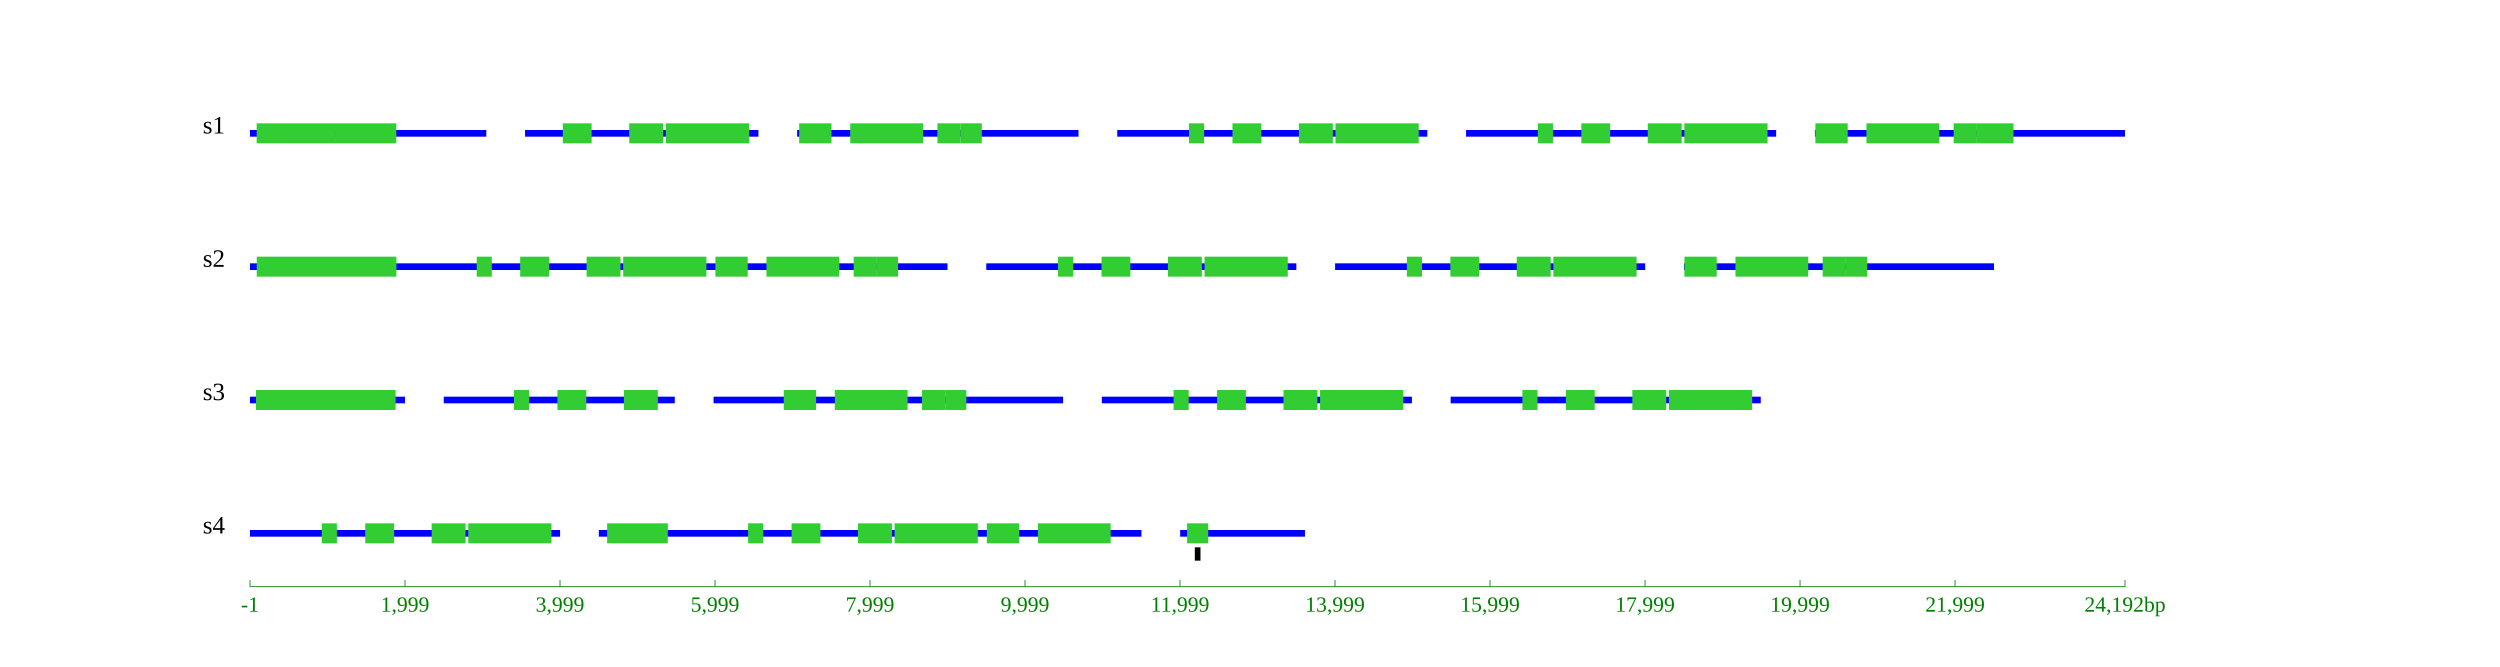
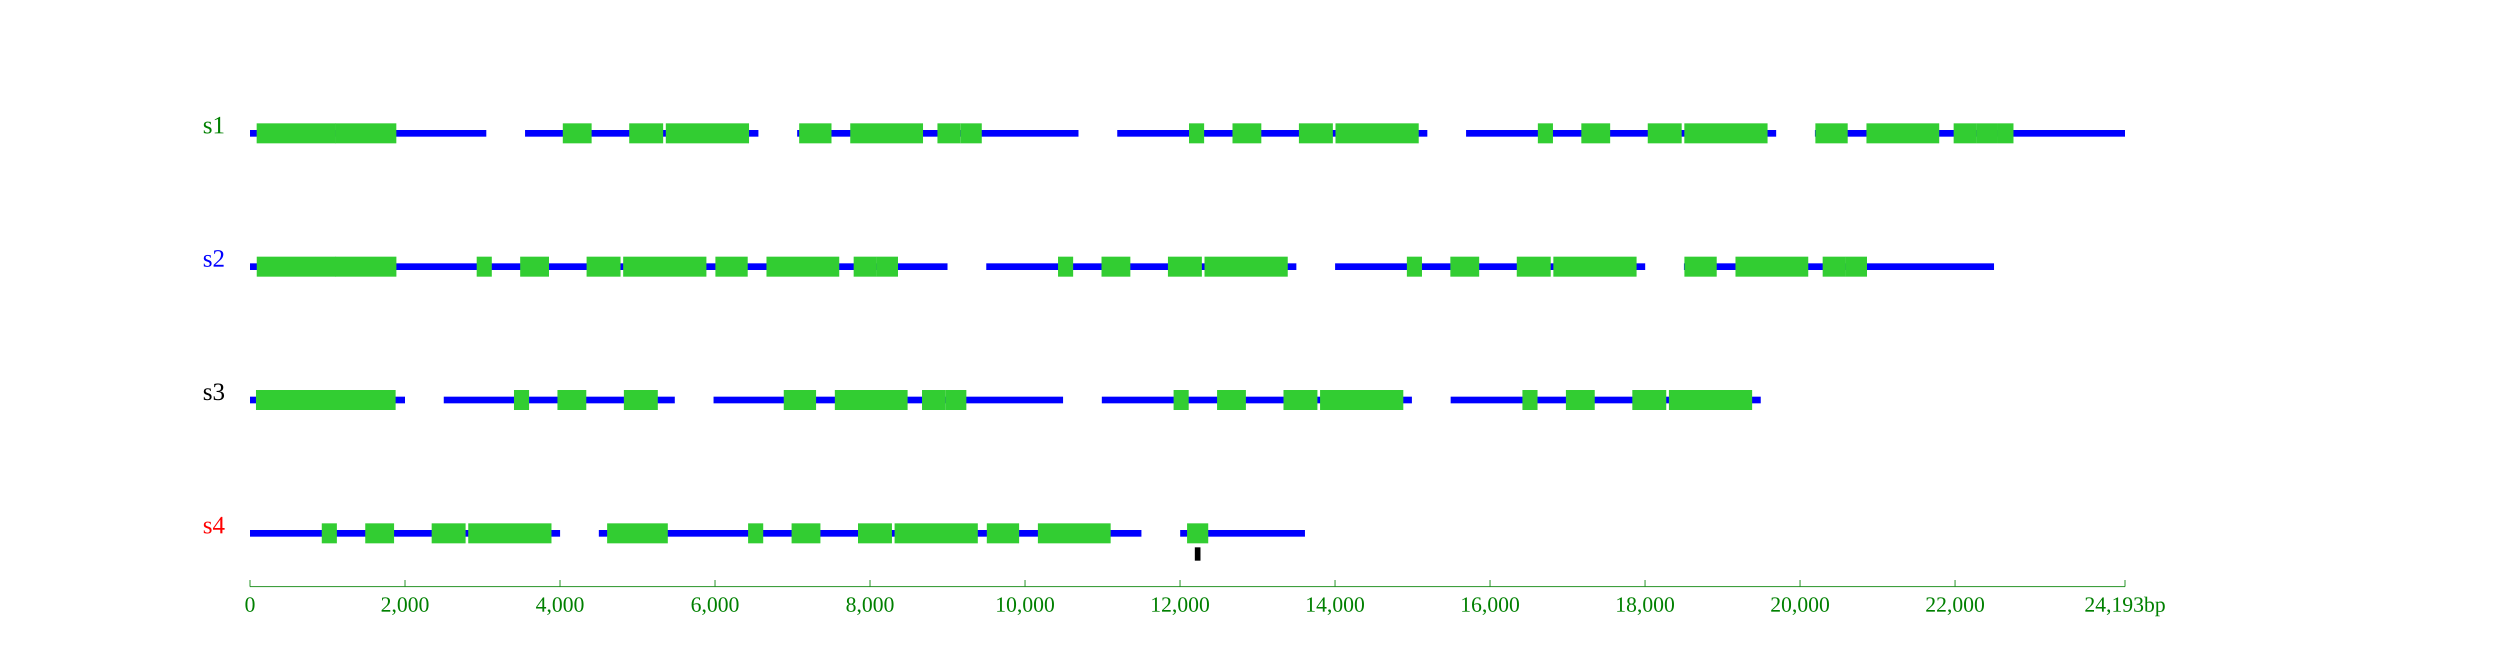
<svg xmlns="http://www.w3.org/2000/svg" version="1.1" width="1500" height="400" style="background-color:white;">
-   <text x="135" y="80.08" font-size="15px" fill="black" text-anchor="end">s1</text>
-   <text x="135" y="160.08" font-size="15px" fill="black" text-anchor="end">s2</text>
-   <text x="135" y="240.08" font-size="15px" fill="black" text-anchor="end">s3</text>
-   <text x="135" y="320.08" font-size="15px" fill="black" text-anchor="end">s4</text>
+   <text x="135" y="80" font-size="15px" fill="green" text-anchor="end" alignment-baseline="middle">s1</text>
+   <text x="135" y="160" font-size="15px" fill="blue" text-anchor="end" alignment-baseline="middle">s2</text>
+   <text x="135" y="240" font-size="15px" fill="black" text-anchor="end" alignment-baseline="middle">s3</text>
+   <text x="135" y="320" font-size="15px" fill="red" text-anchor="end" alignment-baseline="middle">s4</text>
  <line x1="150" y1="352" x2="1275" y2="352" style="stroke:green;stroke-width:0.5" />
  <line x1="150" y1="348" x2="150" y2="352" style="stroke:green;stroke-width:0.5;opacity:1" />
-   <text x="150" y="367" font-size="13px" fill="green" text-anchor="middle" font-family="Times New Roman">-1</text>
+   <text x="150" y="367" font-size="13px" fill="green" text-anchor="middle" font-family="Times New Roman">0</text>
  <line x1="243.002" y1="348" x2="243.002" y2="352" style="stroke:green;stroke-width:0.5;opacity:1" />
-   <text x="243.002" y="367" font-size="13px" fill="green" text-anchor="middle" font-family="Times New Roman">1,999</text>
+   <text x="243.002" y="367" font-size="13px" fill="green" text-anchor="middle" font-family="Times New Roman">2,000</text>
  <line x1="336.004" y1="348" x2="336.004" y2="352" style="stroke:green;stroke-width:0.5;opacity:1" />
-   <text x="336.004" y="367" font-size="13px" fill="green" text-anchor="middle" font-family="Times New Roman">3,999</text>
+   <text x="336.004" y="367" font-size="13px" fill="green" text-anchor="middle" font-family="Times New Roman">4,000</text>
  <line x1="429.006" y1="348" x2="429.006" y2="352" style="stroke:green;stroke-width:0.5;opacity:1" />
-   <text x="429.006" y="367" font-size="13px" fill="green" text-anchor="middle" font-family="Times New Roman">5,999</text>
+   <text x="429.006" y="367" font-size="13px" fill="green" text-anchor="middle" font-family="Times New Roman">6,000</text>
  <line x1="522.008" y1="348" x2="522.008" y2="352" style="stroke:green;stroke-width:0.5;opacity:1" />
-   <text x="522.008" y="367" font-size="13px" fill="green" text-anchor="middle" font-family="Times New Roman">7,999</text>
+   <text x="522.008" y="367" font-size="13px" fill="green" text-anchor="middle" font-family="Times New Roman">8,000</text>
  <line x1="615.011" y1="348" x2="615.011" y2="352" style="stroke:green;stroke-width:0.5;opacity:1" />
-   <text x="615.011" y="367" font-size="13px" fill="green" text-anchor="middle" font-family="Times New Roman">9,999</text>
+   <text x="615.011" y="367" font-size="13px" fill="green" text-anchor="middle" font-family="Times New Roman">10,000</text>
  <line x1="708.013" y1="348" x2="708.013" y2="352" style="stroke:green;stroke-width:0.5;opacity:1" />
-   <text x="708.013" y="367" font-size="13px" fill="green" text-anchor="middle" font-family="Times New Roman">11,999</text>
+   <text x="708.013" y="367" font-size="13px" fill="green" text-anchor="middle" font-family="Times New Roman">12,000</text>
  <line x1="801.015" y1="348" x2="801.015" y2="352" style="stroke:green;stroke-width:0.5;opacity:1" />
-   <text x="801.015" y="367" font-size="13px" fill="green" text-anchor="middle" font-family="Times New Roman">13,999</text>
+   <text x="801.015" y="367" font-size="13px" fill="green" text-anchor="middle" font-family="Times New Roman">14,000</text>
  <line x1="894.017" y1="348" x2="894.017" y2="352" style="stroke:green;stroke-width:0.5;opacity:1" />
-   <text x="894.017" y="367" font-size="13px" fill="green" text-anchor="middle" font-family="Times New Roman">15,999</text>
+   <text x="894.017" y="367" font-size="13px" fill="green" text-anchor="middle" font-family="Times New Roman">16,000</text>
  <line x1="987.019" y1="348" x2="987.019" y2="352" style="stroke:green;stroke-width:0.5;opacity:1" />
-   <text x="987.019" y="367" font-size="13px" fill="green" text-anchor="middle" font-family="Times New Roman">17,999</text>
+   <text x="987.019" y="367" font-size="13px" fill="green" text-anchor="middle" font-family="Times New Roman">18,000</text>
  <line x1="1080.021" y1="348" x2="1080.021" y2="352" style="stroke:green;stroke-width:0.5;opacity:1" />
-   <text x="1080.021" y="367" font-size="13px" fill="green" text-anchor="middle" font-family="Times New Roman">19,999</text>
+   <text x="1080.021" y="367" font-size="13px" fill="green" text-anchor="middle" font-family="Times New Roman">20,000</text>
  <line x1="1173.023" y1="348" x2="1173.023" y2="352" style="stroke:green;stroke-width:0.5;opacity:1" />
-   <text x="1173.023" y="367" font-size="13px" fill="green" text-anchor="middle" font-family="Times New Roman">21,999</text>
+   <text x="1173.023" y="367" font-size="13px" fill="green" text-anchor="middle" font-family="Times New Roman">22,000</text>
  <line x1="1275" y1="348" x2="1275" y2="352" style="stroke:green;stroke-width:0.5;opacity:1" />
-   <text x="1275" y="367" font-size="13px" fill="green" text-anchor="middle" font-family="Times New Roman">24,192bp</text>
+   <text x="1275" y="367" font-size="13px" fill="green" text-anchor="middle" font-family="Times New Roman">24,193bp</text>
  <g>
    <rect x="150" y="78" width="141.782" height="4" style="fill:blue" />
  </g>
  <g>
    <rect x="315.032" y="78" width="140.015" height="4" style="fill:blue" />
  </g>
  <g>
    <rect x="478.297" y="78" width="168.799" height="4" style="fill:blue" />
  </g>
  <g>
    <rect x="670.347" y="78" width="186.051" height="4" style="fill:blue" />
  </g>
  <g>
    <rect x="879.648" y="78" width="186.051" height="4" style="fill:blue" />
  </g>
  <g>
    <rect x="1088.949" y="78" width="186.051" height="4" style="fill:blue" />
  </g>
  <g>
    <rect x="150" y="158" width="418.509" height="4" style="fill:blue" />
  </g>
  <g>
    <rect x="591.76" y="158" width="186.051" height="4" style="fill:blue" />
  </g>
  <g>
    <rect x="801.061" y="158" width="186.051" height="4" style="fill:blue" />
  </g>
  <g>
    <rect x="1010.363" y="158" width="186.051" height="4" style="fill:blue" />
  </g>
  <g>
    <rect x="150" y="238" width="93.002" height="4" style="fill:blue" />
  </g>
  <g>
    <rect x="266.253" y="238" width="138.62" height="4" style="fill:blue" />
  </g>
  <g>
    <rect x="428.123" y="238" width="209.72" height="4" style="fill:blue" />
  </g>
  <g>
    <rect x="661.093" y="238" width="186.051" height="4" style="fill:blue" />
  </g>
  <g>
    <rect x="870.394" y="238" width="186.051" height="4" style="fill:blue" />
  </g>
  <g>
    <rect x="150" y="318" width="186.051" height="4" style="fill:blue" />
  </g>
  <g>
    <rect x="359.301" y="318" width="325.554" height="4" style="fill:blue" />
  </g>
  <g>
    <rect x="708.106" y="318" width="74.867" height="4" style="fill:blue" />
  </g>
  <g>
    <polygon points="153.999,74 153.999,86 201.57,86 201.57,74 " style="fill:rgb(50,205,50);stroke:black;stroke-width:0;opacity:1" />
  </g>
  <g>
    <polygon points="201.384,74 201.384,86 237.794,86 237.794,74 " style="fill:rgb(50,205,50);stroke:black;stroke-width:0;opacity:1" />
  </g>
  <g>
    <polygon points="337.678,74 337.678,86 354.977,86 354.977,74 " style="fill:rgb(50,205,50);stroke:black;stroke-width:0;opacity:1" />
  </g>
  <g>
    <polygon points="377.53,74 377.53,86 397.897,86 397.897,74 " style="fill:rgb(50,205,50);stroke:black;stroke-width:0;opacity:1" />
  </g>
  <g>
    <polygon points="399.478,74 399.478,86 449.42,86 449.42,74 " style="fill:rgb(50,205,50);stroke:black;stroke-width:0;opacity:1" />
  </g>
  <g>
    <polygon points="479.506,74 479.506,86 498.897,86 498.897,74 " style="fill:rgb(50,205,50);stroke:black;stroke-width:0;opacity:1" />
  </g>
  <g>
    <polygon points="510.151,74 510.151,86 553.815,86 553.815,74 " style="fill:rgb(50,205,50);stroke:black;stroke-width:0;opacity:1" />
  </g>
  <g>
    <polygon points="562.464,74 562.464,86 576.415,86 576.415,74 " style="fill:rgb(50,205,50);stroke:black;stroke-width:0;opacity:1" />
  </g>
  <g>
    <polygon points="576.368,74 576.368,86 589.063,86 589.063,74 " style="fill:rgb(50,205,50);stroke:black;stroke-width:0;opacity:1" />
  </g>
  <g>
    <polygon points="713.407,74 713.407,86 722.474,86 722.474,74 " style="fill:rgb(50,205,50);stroke:black;stroke-width:0;opacity:1" />
  </g>
  <g>
    <polygon points="739.494,74 739.494,86 756.792,86 756.792,74 " style="fill:rgb(50,205,50);stroke:black;stroke-width:0;opacity:1" />
  </g>
  <g>
    <polygon points="779.345,74 779.345,86 799.713,86 799.713,74 " style="fill:rgb(50,205,50);stroke:black;stroke-width:0;opacity:1" />
  </g>
  <g>
    <polygon points="801.294,74 801.294,86 851.236,86 851.236,74 " style="fill:rgb(50,205,50);stroke:black;stroke-width:0;opacity:1" />
  </g>
  <g>
    <polygon points="922.708,74 922.708,86 931.776,86 931.776,74 " style="fill:rgb(50,205,50);stroke:black;stroke-width:0;opacity:1" />
  </g>
  <g>
    <polygon points="948.795,74 948.795,86 966.093,86 966.093,74 " style="fill:rgb(50,205,50);stroke:black;stroke-width:0;opacity:1" />
  </g>
  <g>
    <polygon points="988.647,74 988.647,86 1009.014,86 1009.014,74 " style="fill:rgb(50,205,50);stroke:black;stroke-width:0;opacity:1" />
  </g>
  <g>
    <polygon points="1010.595,74 1010.595,86 1060.537,86 1060.537,74 " style="fill:rgb(50,205,50);stroke:black;stroke-width:0;opacity:1" />
  </g>
  <g>
    <polygon points="1089.228,74 1089.228,86 1108.619,86 1108.619,74 " style="fill:rgb(50,205,50);stroke:black;stroke-width:0;opacity:1" />
  </g>
  <g>
    <polygon points="1119.872,74 1119.872,86 1163.537,86 1163.537,74 " style="fill:rgb(50,205,50);stroke:black;stroke-width:0;opacity:1" />
  </g>
  <g>
    <polygon points="1172.186,74 1172.186,86 1186.136,86 1186.136,74 " style="fill:rgb(50,205,50);stroke:black;stroke-width:0;opacity:1" />
  </g>
  <g>
    <polygon points="1186.09,74 1186.09,86 1198.785,86 1198.785,74 " style="fill:rgb(50,205,50);stroke:black;stroke-width:0;opacity:1" />
  </g>
  <g>
    <polygon points="1198.785,74 1198.785,86 1208.085,86 1208.085,74 " style="fill:rgb(50,205,50);stroke:black;stroke-width:0;opacity:1" />
  </g>
  <g>
    <polygon points="154.046,154 154.046,166 201.616,166 201.616,154 " style="fill:rgb(50,205,50);stroke:black;stroke-width:0;opacity:1" />
  </g>
  <g>
    <polygon points="201.43,154 201.43,166 237.84,166 237.84,154 " style="fill:rgb(50,205,50);stroke:black;stroke-width:0;opacity:1" />
  </g>
  <g>
    <polygon points="286.016,154 286.016,166 295.083,166 295.083,154 " style="fill:rgb(50,205,50);stroke:black;stroke-width:0;opacity:1" />
  </g>
  <g>
    <polygon points="312.103,154 312.103,166 329.401,166 329.401,154 " style="fill:rgb(50,205,50);stroke:black;stroke-width:0;opacity:1" />
  </g>
  <g>
    <polygon points="351.954,154 351.954,166 372.322,166 372.322,154 " style="fill:rgb(50,205,50);stroke:black;stroke-width:0;opacity:1" />
  </g>
  <g>
    <polygon points="373.903,154 373.903,166 423.845,166 423.845,154 " style="fill:rgb(50,205,50);stroke:black;stroke-width:0;opacity:1" />
  </g>
  <g>
    <polygon points="429.239,154 429.239,166 448.63,166 448.63,154 " style="fill:rgb(50,205,50);stroke:black;stroke-width:0;opacity:1" />
  </g>
  <g>
    <polygon points="459.883,154 459.883,166 503.548,166 503.548,154 " style="fill:rgb(50,205,50);stroke:black;stroke-width:0;opacity:1" />
  </g>
  <g>
    <polygon points="512.197,154 512.197,166 526.147,166 526.147,154 " style="fill:rgb(50,205,50);stroke:black;stroke-width:0;opacity:1" />
  </g>
  <g>
    <polygon points="526.101,154 526.101,166 538.795,166 538.795,154 " style="fill:rgb(50,205,50);stroke:black;stroke-width:0;opacity:1" />
  </g>
  <g>
    <polygon points="634.82,154 634.82,166 643.888,166 643.888,154 " style="fill:rgb(50,205,50);stroke:black;stroke-width:0;opacity:1" />
  </g>
  <g>
    <polygon points="660.907,154 660.907,166 678.205,166 678.205,154 " style="fill:rgb(50,205,50);stroke:black;stroke-width:0;opacity:1" />
  </g>
  <g>
    <polygon points="700.758,154 700.758,166 721.126,166 721.126,154 " style="fill:rgb(50,205,50);stroke:black;stroke-width:0;opacity:1" />
  </g>
  <g>
    <polygon points="722.707,154 722.707,166 772.649,166 772.649,154 " style="fill:rgb(50,205,50);stroke:black;stroke-width:0;opacity:1" />
  </g>
  <g>
    <polygon points="844.121,154 844.121,166 853.189,166 853.189,154 " style="fill:rgb(50,205,50);stroke:black;stroke-width:0;opacity:1" />
  </g>
  <g>
    <polygon points="870.208,154 870.208,166 887.507,166 887.507,154 " style="fill:rgb(50,205,50);stroke:black;stroke-width:0;opacity:1" />
  </g>
  <g>
    <polygon points="910.06,154 910.06,166 930.427,166 930.427,154 " style="fill:rgb(50,205,50);stroke:black;stroke-width:0;opacity:1" />
  </g>
  <g>
    <polygon points="932.008,154 932.008,166 981.95,166 981.95,154 " style="fill:rgb(50,205,50);stroke:black;stroke-width:0;opacity:1" />
  </g>
  <g>
    <polygon points="1010.642,154 1010.642,166 1030.032,166 1030.032,154 " style="fill:rgb(50,205,50);stroke:black;stroke-width:0;opacity:1" />
  </g>
  <g>
    <polygon points="1041.286,154 1041.286,166 1084.95,166 1084.95,154 " style="fill:rgb(50,205,50);stroke:black;stroke-width:0;opacity:1" />
  </g>
  <g>
    <polygon points="1093.599,154 1093.599,166 1107.55,166 1107.55,154 " style="fill:rgb(50,205,50);stroke:black;stroke-width:0;opacity:1" />
  </g>
  <g>
    <polygon points="1107.503,154 1107.503,166 1120.198,166 1120.198,154 " style="fill:rgb(50,205,50);stroke:black;stroke-width:0;opacity:1" />
  </g>
  <g>
    <polygon points="153.581,234 153.581,246 201.151,246 201.151,234 " style="fill:rgb(50,205,50);stroke:black;stroke-width:0;opacity:1" />
  </g>
  <g>
    <polygon points="200.965,234 200.965,246 237.375,246 237.375,234 " style="fill:rgb(50,205,50);stroke:black;stroke-width:0;opacity:1" />
  </g>
  <g>
    <polygon points="308.383,234 308.383,246 317.45,246 317.45,234 " style="fill:rgb(50,205,50);stroke:black;stroke-width:0;opacity:1" />
  </g>
  <g>
    <polygon points="334.47,234 334.47,246 351.768,246 351.768,234 " style="fill:rgb(50,205,50);stroke:black;stroke-width:0;opacity:1" />
  </g>
  <g>
    <polygon points="374.321,234 374.321,246 394.689,246 394.689,234 " style="fill:rgb(50,205,50);stroke:black;stroke-width:0;opacity:1" />
  </g>
  <g>
    <polygon points="470.253,234 470.253,246 489.644,246 489.644,234 " style="fill:rgb(50,205,50);stroke:black;stroke-width:0;opacity:1" />
  </g>
  <g>
    <polygon points="500.897,234 500.897,246 544.561,246 544.561,234 " style="fill:rgb(50,205,50);stroke:black;stroke-width:0;opacity:1" />
  </g>
  <g>
    <polygon points="553.211,234 553.211,246 567.161,246 567.161,234 " style="fill:rgb(50,205,50);stroke:black;stroke-width:0;opacity:1" />
  </g>
  <g>
    <polygon points="567.114,234 567.114,246 579.809,246 579.809,234 " style="fill:rgb(50,205,50);stroke:black;stroke-width:0;opacity:1" />
  </g>
  <g>
    <polygon points="704.153,234 704.153,246 713.221,246 713.221,234 " style="fill:rgb(50,205,50);stroke:black;stroke-width:0;opacity:1" />
  </g>
  <g>
    <polygon points="730.24,234 730.24,246 747.539,246 747.539,234 " style="fill:rgb(50,205,50);stroke:black;stroke-width:0;opacity:1" />
  </g>
  <g>
    <polygon points="770.092,234 770.092,246 790.459,246 790.459,234 " style="fill:rgb(50,205,50);stroke:black;stroke-width:0;opacity:1" />
  </g>
  <g>
    <polygon points="792.04,234 792.04,246 841.982,246 841.982,234 " style="fill:rgb(50,205,50);stroke:black;stroke-width:0;opacity:1" />
  </g>
  <g>
    <polygon points="913.454,234 913.454,246 922.522,246 922.522,234 " style="fill:rgb(50,205,50);stroke:black;stroke-width:0;opacity:1" />
  </g>
  <g>
    <polygon points="939.541,234 939.541,246 956.84,246 956.84,234 " style="fill:rgb(50,205,50);stroke:black;stroke-width:0;opacity:1" />
  </g>
  <g>
    <polygon points="979.393,234 979.393,246 999.76,246 999.76,234 " style="fill:rgb(50,205,50);stroke:black;stroke-width:0;opacity:1" />
  </g>
  <g>
    <polygon points="1001.341,234 1001.341,246 1051.283,246 1051.283,234 " style="fill:rgb(50,205,50);stroke:black;stroke-width:0;opacity:1" />
  </g>
  <g>
    <polygon points="193.06,314 193.06,326 202.128,326 202.128,314 " style="fill:rgb(50,205,50);stroke:black;stroke-width:0;opacity:1" />
  </g>
  <g>
    <polygon points="219.147,314 219.147,326 236.445,326 236.445,314 " style="fill:rgb(50,205,50);stroke:black;stroke-width:0;opacity:1" />
  </g>
  <g>
    <polygon points="258.998,314 258.998,326 279.366,326 279.366,314 " style="fill:rgb(50,205,50);stroke:black;stroke-width:0;opacity:1" />
  </g>
  <g>
    <polygon points="280.947,314 280.947,326 330.889,326 330.889,314 " style="fill:rgb(50,205,50);stroke:black;stroke-width:0;opacity:1" />
  </g>
  <g>
    <polygon points="364.277,314 364.277,326 400.687,326 400.687,314 " style="fill:rgb(50,205,50);stroke:black;stroke-width:0;opacity:1" />
  </g>
  <g>
    <polygon points="448.862,314 448.862,326 457.93,326 457.93,314 " style="fill:rgb(50,205,50);stroke:black;stroke-width:0;opacity:1" />
  </g>
  <g>
    <polygon points="474.949,314 474.949,326 492.248,326 492.248,314 " style="fill:rgb(50,205,50);stroke:black;stroke-width:0;opacity:1" />
  </g>
  <g>
    <polygon points="514.801,314 514.801,326 535.168,326 535.168,314 " style="fill:rgb(50,205,50);stroke:black;stroke-width:0;opacity:1" />
  </g>
  <g>
    <polygon points="536.749,314 536.749,326 586.691,326 586.691,314 " style="fill:rgb(50,205,50);stroke:black;stroke-width:0;opacity:1" />
  </g>
  <g>
    <polygon points="592.086,314 592.086,326 611.476,326 611.476,314 " style="fill:rgb(50,205,50);stroke:black;stroke-width:0;opacity:1" />
  </g>
  <g>
    <polygon points="622.73,314 622.73,326 666.394,326 666.394,314 " style="fill:rgb(50,205,50);stroke:black;stroke-width:0;opacity:1" />
  </g>
  <g>
    <polygon points="712.244,314 712.244,326 724.939,326 724.939,314 " style="fill:rgb(50,205,50);stroke:black;stroke-width:0;opacity:1" />
  </g>
  <g>
    <polygon points="716.894,328.4 716.894,336.4 720.289,336.4 720.289,328.4 " style="fill:black;stroke:black;stroke-width:0;opacity:1" />
  </g>
</svg>
